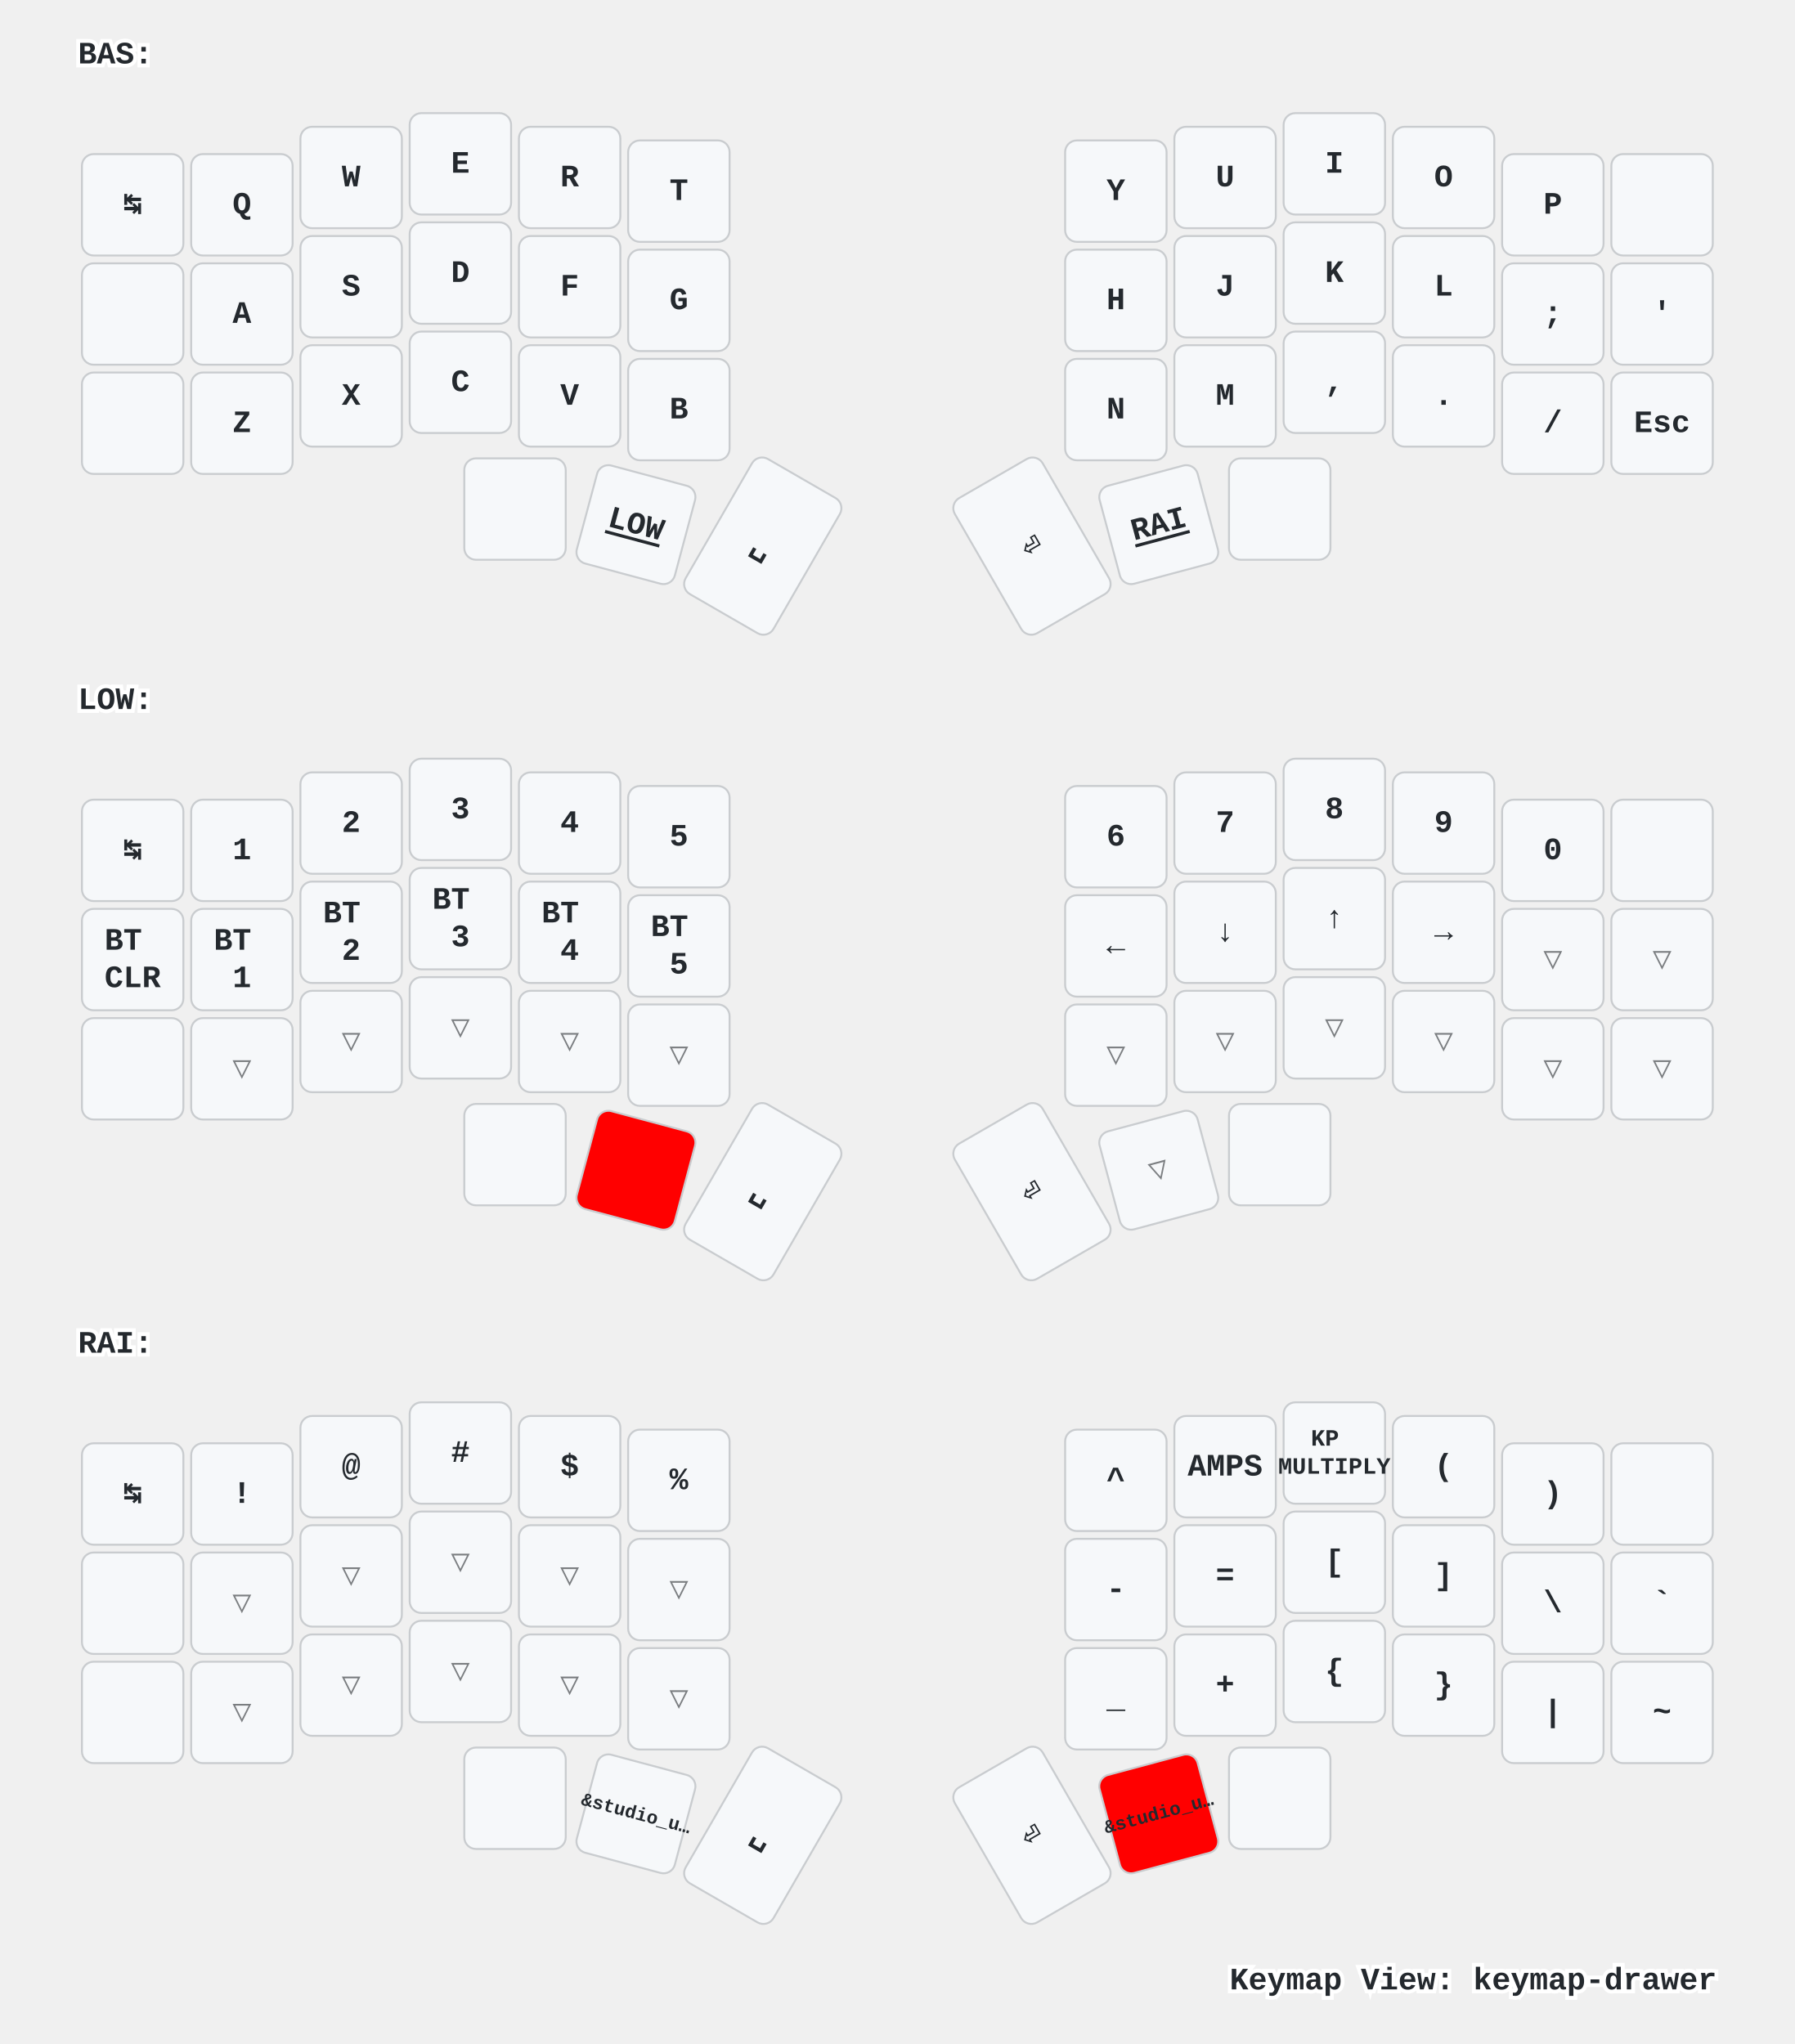
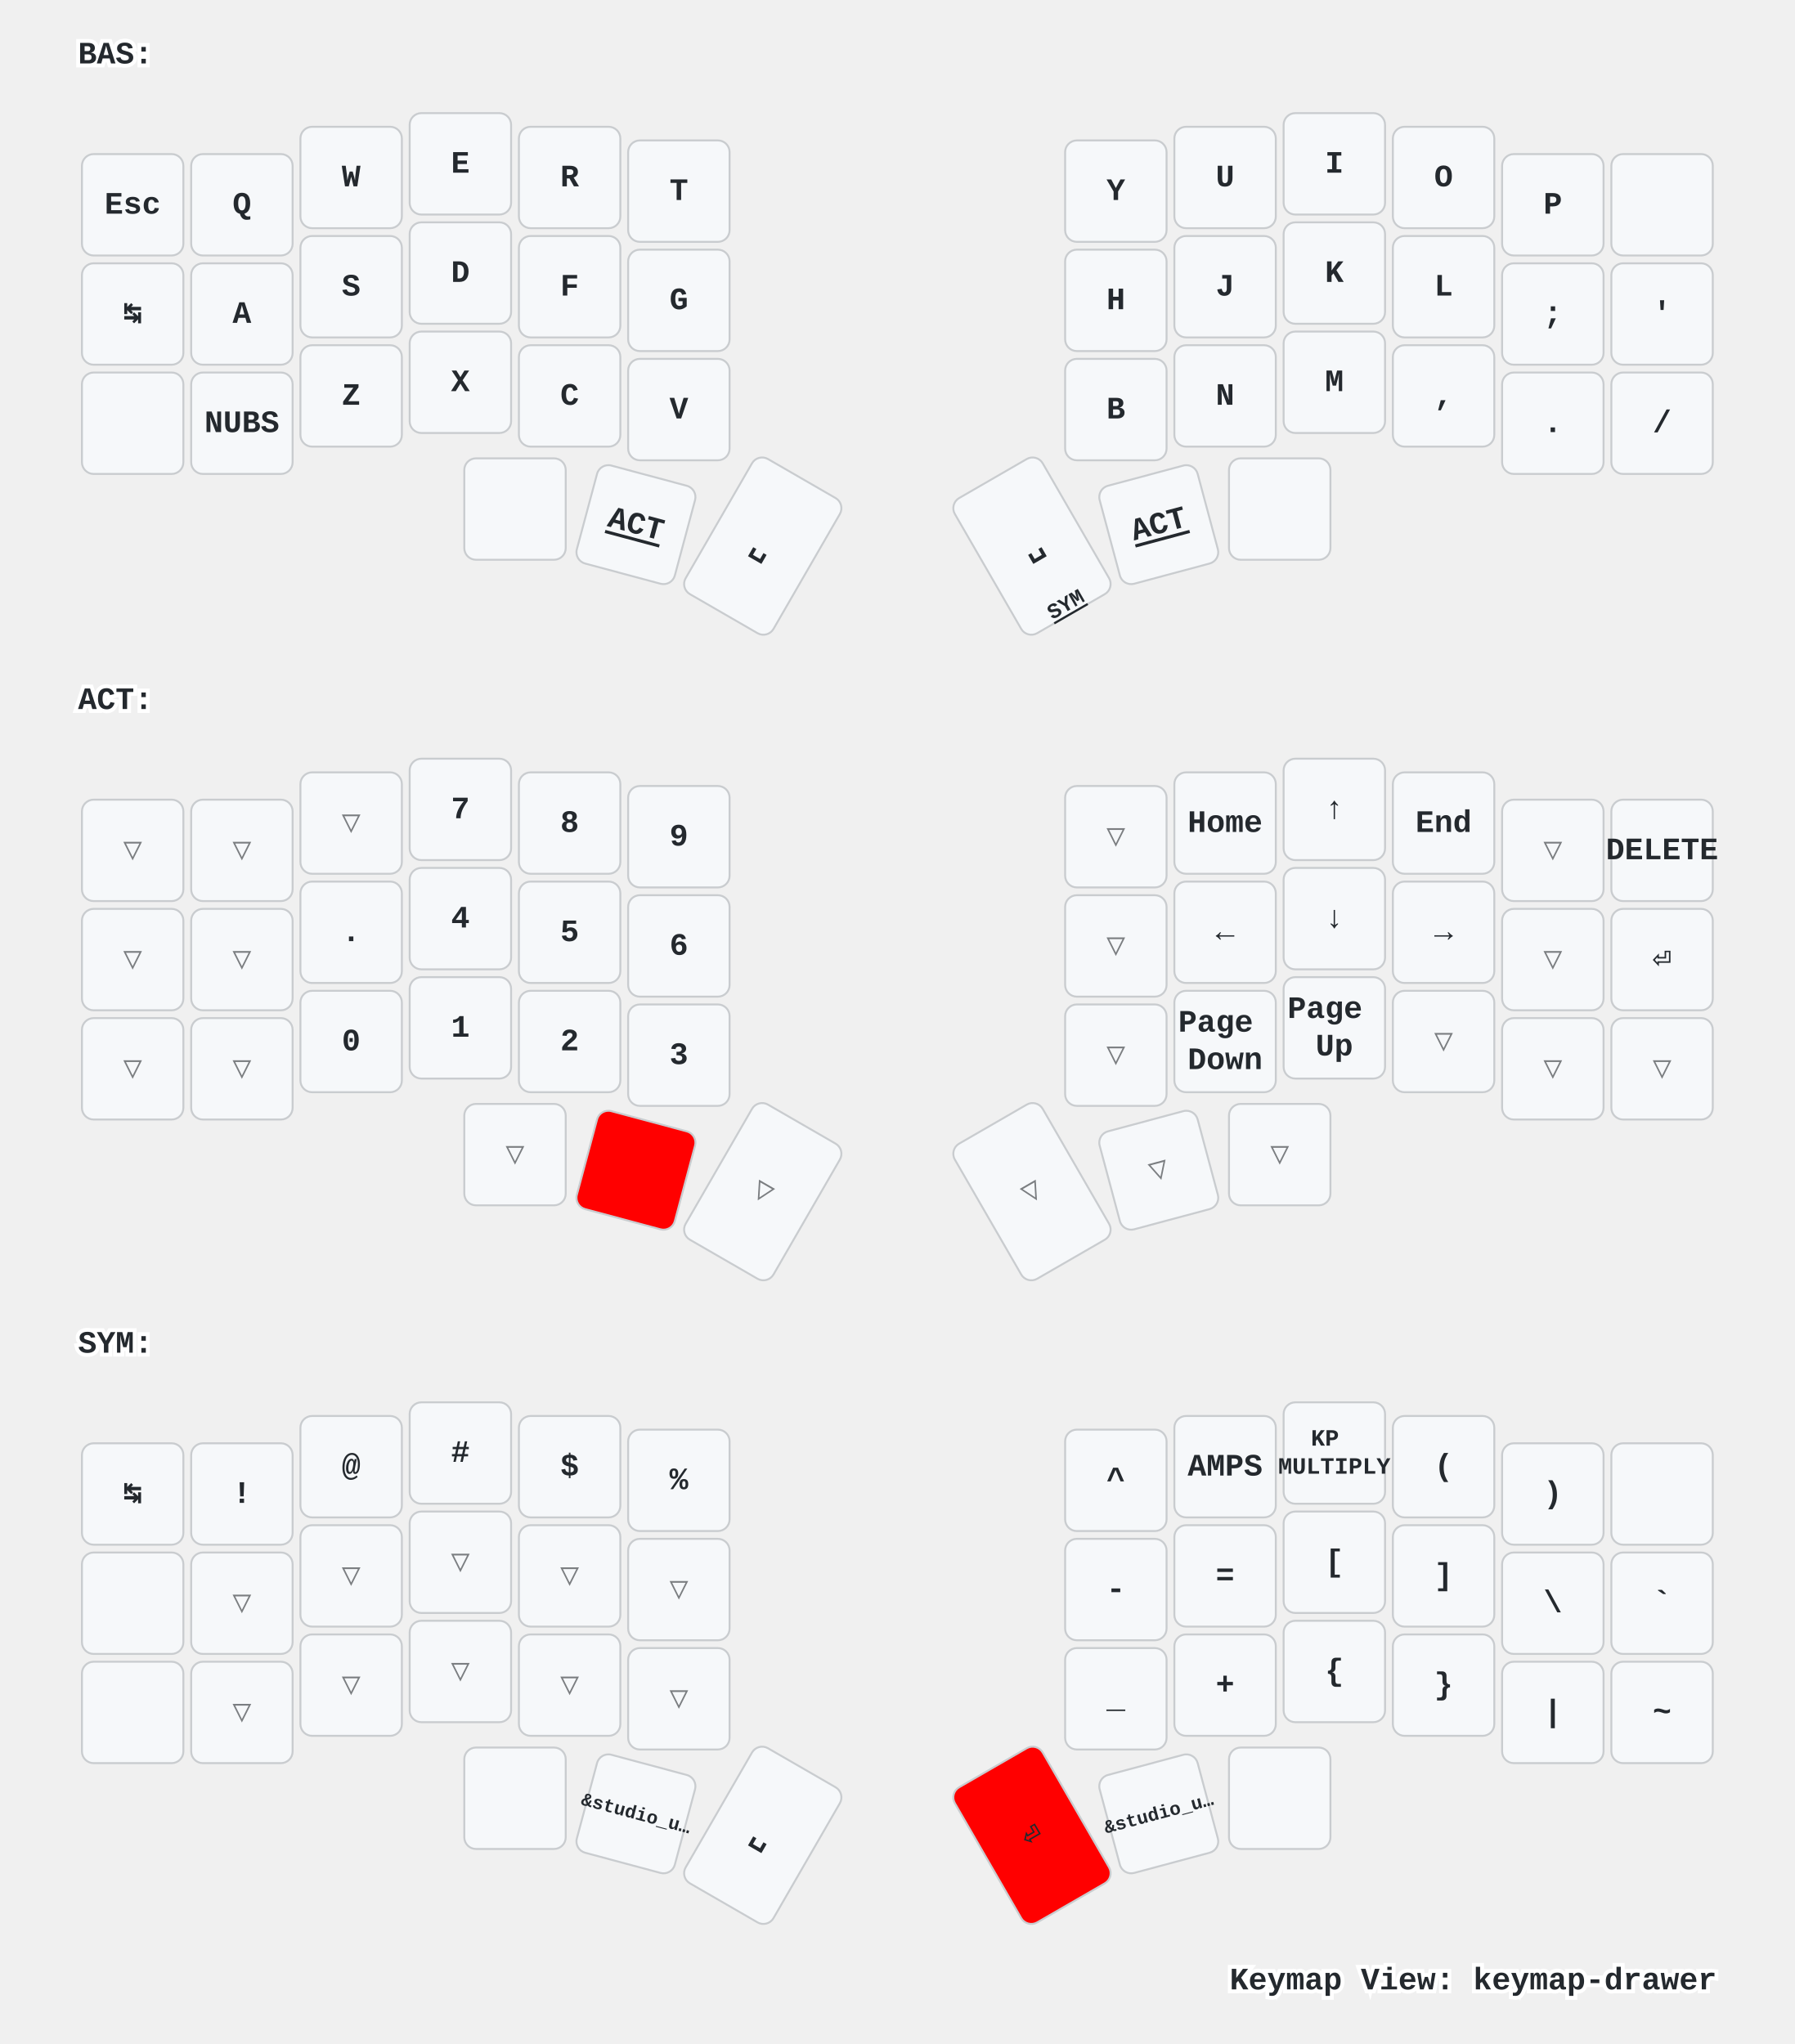
<svg xmlns="http://www.w3.org/2000/svg" xmlns:xlink="http://www.w3.org/1999/xlink" width="920" height="1048" viewBox="0 0 920 1048" class="keymap">
  <defs>/* start glyphs */
<svg id="mdi:apple-keyboard-command">
      <svg id="mdi-apple-keyboard-command" viewBox="0 0 24 24">
        <path d="M6,2A4,4 0 0,1 10,6V8H14V6A4,4 0 0,1 18,2A4,4 0 0,1 22,6A4,4 0 0,1 18,10H16V14H18A4,4 0 0,1 22,18A4,4 0 0,1 18,22A4,4 0 0,1 14,18V16H10V18A4,4 0 0,1 6,22A4,4 0 0,1 2,18A4,4 0 0,1 6,14H8V10H6A4,4 0 0,1 2,6A4,4 0 0,1 6,2M16,18A2,2 0 0,0 18,20A2,2 0 0,0 20,18A2,2 0 0,0 18,16H16V18M14,10H10V14H14V10M6,16A2,2 0 0,0 4,18A2,2 0 0,0 6,20A2,2 0 0,0 8,18V16H6M8,6A2,2 0 0,0 6,4A2,2 0 0,0 4,6A2,2 0 0,0 6,8H8V6M18,8A2,2 0 0,0 20,6A2,2 0 0,0 18,4A2,2 0 0,0 16,6V8H18Z" />
      </svg>
    </svg>
    <svg id="mdi:apple-keyboard-control">
      <svg id="mdi-apple-keyboard-control" viewBox="0 0 24 24">
        <path d="M19.78,11.78L18.36,13.19L12,6.83L5.64,13.19L4.22,11.78L12,4L19.78,11.78Z" />
      </svg>
    </svg>
    <svg id="mdi:apple-keyboard-option">
      <svg id="mdi-apple-keyboard-option" viewBox="0 0 24 24">
        <path d="M3,4H9.11L16.15,18H21V20H14.88L7.84,6H3V4M14,4H21V6H14V4Z" />
      </svg>
    </svg>
    <svg id="mdi:apple-keyboard-shift">
      <svg id="mdi-apple-keyboard-shift" viewBox="0 0 24 24">
        <path d="M15,18V12H17.17L12,6.83L6.83,12H9V18H15M12,4L22,14H17V20H7V14H2L12,4Z" />
      </svg>
    </svg>
    <svg id="mdi:backspace-outline">
      <svg id="mdi-backspace-outline" viewBox="0 0 24 24">
        <path d="M19,15.59L17.59,17L14,13.41L10.41,17L9,15.59L12.59,12L9,8.41L10.41,7L14,10.59L17.59,7L19,8.41L15.41,12L19,15.59M22,3A2,2 0 0,1 24,5V19A2,2 0 0,1 22,21H7C6.31,21 5.77,20.64 5.41,20.11L0,12L5.41,3.88C5.77,3.35 6.31,3 7,3H22M22,5H7L2.28,12L7,19H22V5Z" />
      </svg>
    </svg>
  </defs>/* end glyphs */
<style>/* inherit to force styles through use tags */
svg path {
    fill: inherit;
}

/* font and background color specifications */
svg.keymap {
    font-family: SFMono-Regular,Consolas,Liberation Mono,Menlo,monospace;
    font-size: 14px;
    font-kerning: normal;
    text-rendering: optimizeLegibility;
    fill: #24292e;
}

/* default key styling */
rect.key {
    fill: #f6f8fa;
}

rect.key, rect.combo {
    stroke: #c9cccf;
    stroke-width: 1;
}

/* default key side styling, only used is draw_key_sides is set */
rect.side {
    filter: brightness(90%);
}

/* color accent for combo boxes */
rect.combo, rect.combo-separate {
    fill: #cdf;
}

/* color accent for held keys */
rect.held, rect.combo.held {
    fill: #fdd;
}

/* color accent for ghost (optional) keys */
rect.ghost, rect.combo.ghost {
    stroke-dasharray: 4, 4;
    stroke-width: 2;
}

text {
    text-anchor: middle;
    dominant-baseline: middle;
}

/* styling for layer labels */
text.label {
    font-weight: bold;
    text-anchor: start;
    stroke: white;
    stroke-width: 4;
    paint-order: stroke;
}

/* styling for optional footer */
text.footer {
    text-anchor: end;
    dominant-baseline: auto;
    stroke: white;
    stroke-width: 4;
    paint-order: stroke;
}

/* styling for combo tap, and key non-tap label text */
text.combo, text.hold, text.shifted, text.left, text.right {
    font-size: 11px;
}

text.hold {
    text-anchor: middle;
    dominant-baseline: auto;
}

text.shifted {
    text-anchor: middle;
    dominant-baseline: hanging;
}

text.left {
    text-anchor: start;
}

text.right {
    text-anchor: end;
}

text.layer-activator {
    text-decoration: underline;
}

/* styling for hold/shifted label text in combo box */
text.combo.hold, text.combo.shifted, text.combo.left, text.combo.right {
    font-size: 8px;
}

/* lighter symbol for transparent keys */
text.trans {
    fill: #7b7e81;
}

/* styling for combo dendrons */
path.combo {
    stroke-width: 1;
    stroke: gray;
    fill: none;
}

/* Start Tabler Icons Cleanup */
/* cannot use height/width with glyphs */
.icon-tabler &gt; path {
    fill: inherit;
    stroke: inherit;
    stroke-width: 2;
}
/* hide tabler's default box */
.icon-tabler &gt; path[stroke="none"][fill="none"] {
    visibility: hidden;
}
/* End Tabler Icons Cleanup */

/* For default sytles, see https://github.com/caksoylar/keymap-drawer/blob/main/keymap_drawer/config.py#L85 */

svg.keymap {
  font-family: Ubuntu Mono, Inconsolata, Consolas, Liberation Mono, Menlo, monospace;
  font-size: 16px;
  font-weight: bold;
  text-rendering: optimizeLegibility;
}

/* Color accent for held keys
red = #f00
green = #0f0
blue = #00f
yellow = #ff0
cyan = #0ff
magenta = #f0f
white = #fff
black = #000
grey = #888
light grey = #ccc
#ffc
*/
rect.held, rect.combo.held {
    fill: #f00;
}

/* Technique borrowed and extended from https://github.com/englmaxi/zmk-config/blob/master/keymap-drawer/config.yaml */
.sym_sub_text.tap {
  translate: -5px 2px;
  font-size: 20px;
}
.sym_sub_text.shifted {
  translate: 10px 13px;
  font-size: 10px;
  opacity: 1.0;
}
.combo.sym_sub_text.tap {
  translate: -1px 1px;
}
.combo.sym_sub_text.shifted {
  translate: 7px 5px;
  font-size: 10px;
  opacity: 1.0;
}

/* Toggle */
.toggle.shifted {
  translate: -10px 12px;
}

.toggle.hold {
  translate: 13px -23px;
}

/* Variant for tap-dances */
.tap_dance.tap {
  translate: -7px 0px;
  font-size: 12px;
}
.tap_dance.shifted {
  translate: 7px 17px;
  font-size: 12px;
  opacity: 1.0;
}

/* Variant for symbol next to symbol */
.sym_by_sym.tap {
  translate: -6px 0px;
}
.sym_by_sym.shifted {
  translate: 10px 12px;
  opacity: 1.0;
}

.combo.sym_by_sym.tap {
  translate: -35px 0px;
}
.combo.sym_by_sym.shifted {
  translate: 35px 20px;
  opacity: 1.0;
}

.combo.sym_by_sym.hold {
  visibility: hidden;
}

/* hide hold box for combo sym_by_sym */
.combo.sym_by_sym.hold &gt; path[stroke="none"][fill="none"] {
  visibility: hidden;
}
</style>
  <g transform="translate(40, 0)" class="layer-BAS">
    <text x="0" y="28" class="label" id="BAS">BAS:</text>
    <g transform="translate(0, 56)">
      <g transform="translate(28, 49)" class="key keypos-0">
        <rect rx="6" ry="6" x="-26" y="-26" width="52" height="52" class="key" />
+         <text x="0" y="0" class="key tap">Esc</text>
+       </g>
+       <g transform="translate(84, 49)" class="key keypos-1">
+         <rect rx="6" ry="6" x="-26" y="-26" width="52" height="52" class="key" />
+         <text x="0" y="0" class="key tap">Q</text>
+       </g>
+       <g transform="translate(140, 35)" class="key keypos-2">
+         <rect rx="6" ry="6" x="-26" y="-26" width="52" height="52" class="key" />
+         <text x="0" y="0" class="key tap">W</text>
+       </g>
+       <g transform="translate(196, 28)" class="key keypos-3">
+         <rect rx="6" ry="6" x="-26" y="-26" width="52" height="52" class="key" />
+         <text x="0" y="0" class="key tap">E</text>
+       </g>
+       <g transform="translate(252, 35)" class="key keypos-4">
+         <rect rx="6" ry="6" x="-26" y="-26" width="52" height="52" class="key" />
+         <text x="0" y="0" class="key tap">R</text>
+       </g>
+       <g transform="translate(308, 42)" class="key keypos-5">
+         <rect rx="6" ry="6" x="-26" y="-26" width="52" height="52" class="key" />
+         <text x="0" y="0" class="key tap">T</text>
+       </g>
+       <g transform="translate(532, 42)" class="key keypos-6">
+         <rect rx="6" ry="6" x="-26" y="-26" width="52" height="52" class="key" />
+         <text x="0" y="0" class="key tap">Y</text>
+       </g>
+       <g transform="translate(588, 35)" class="key keypos-7">
+         <rect rx="6" ry="6" x="-26" y="-26" width="52" height="52" class="key" />
+         <text x="0" y="0" class="key tap">U</text>
+       </g>
+       <g transform="translate(644, 28)" class="key keypos-8">
+         <rect rx="6" ry="6" x="-26" y="-26" width="52" height="52" class="key" />
+         <text x="0" y="0" class="key tap">I</text>
+       </g>
+       <g transform="translate(700, 35)" class="key keypos-9">
+         <rect rx="6" ry="6" x="-26" y="-26" width="52" height="52" class="key" />
+         <text x="0" y="0" class="key tap">O</text>
+       </g>
+       <g transform="translate(756, 49)" class="key keypos-10">
+         <rect rx="6" ry="6" x="-26" y="-26" width="52" height="52" class="key" />
+         <text x="0" y="0" class="key tap">P</text>
+       </g>
+       <g transform="translate(812, 49)" class="key keypos-11">
+         <rect rx="6" ry="6" x="-26" y="-26" width="52" height="52" class="key" />
+         <use href="#mdi:backspace-outline" xlink:href="#mdi:backspace-outline" x="-9" y="-9" height="18" width="18.0" class="key tap glyph mdi:backspace-outline" />
+       </g>
+       <g transform="translate(28, 105)" class="key keypos-12">
+         <rect rx="6" ry="6" x="-26" y="-26" width="52" height="52" class="key" />
        <text x="0" y="0" class="key tap">↹</text>
      </g>
-       <g transform="translate(84, 49)" class="key keypos-1">
-         <rect rx="6" ry="6" x="-26" y="-26" width="52" height="52" class="key" />
-         <text x="0" y="0" class="key tap">Q</text>
-       </g>
-       <g transform="translate(140, 35)" class="key keypos-2">
-         <rect rx="6" ry="6" x="-26" y="-26" width="52" height="52" class="key" />
-         <text x="0" y="0" class="key tap">W</text>
-       </g>
-       <g transform="translate(196, 28)" class="key keypos-3">
-         <rect rx="6" ry="6" x="-26" y="-26" width="52" height="52" class="key" />
-         <text x="0" y="0" class="key tap">E</text>
-       </g>
-       <g transform="translate(252, 35)" class="key keypos-4">
-         <rect rx="6" ry="6" x="-26" y="-26" width="52" height="52" class="key" />
-         <text x="0" y="0" class="key tap">R</text>
-       </g>
-       <g transform="translate(308, 42)" class="key keypos-5">
-         <rect rx="6" ry="6" x="-26" y="-26" width="52" height="52" class="key" />
-         <text x="0" y="0" class="key tap">T</text>
-       </g>
-       <g transform="translate(532, 42)" class="key keypos-6">
-         <rect rx="6" ry="6" x="-26" y="-26" width="52" height="52" class="key" />
-         <text x="0" y="0" class="key tap">Y</text>
-       </g>
-       <g transform="translate(588, 35)" class="key keypos-7">
-         <rect rx="6" ry="6" x="-26" y="-26" width="52" height="52" class="key" />
-         <text x="0" y="0" class="key tap">U</text>
-       </g>
-       <g transform="translate(644, 28)" class="key keypos-8">
-         <rect rx="6" ry="6" x="-26" y="-26" width="52" height="52" class="key" />
-         <text x="0" y="0" class="key tap">I</text>
-       </g>
-       <g transform="translate(700, 35)" class="key keypos-9">
-         <rect rx="6" ry="6" x="-26" y="-26" width="52" height="52" class="key" />
-         <text x="0" y="0" class="key tap">O</text>
-       </g>
-       <g transform="translate(756, 49)" class="key keypos-10">
-         <rect rx="6" ry="6" x="-26" y="-26" width="52" height="52" class="key" />
-         <text x="0" y="0" class="key tap">P</text>
-       </g>
-       <g transform="translate(812, 49)" class="key keypos-11">
-         <rect rx="6" ry="6" x="-26" y="-26" width="52" height="52" class="key" />
-         <use href="#mdi:backspace-outline" xlink:href="#mdi:backspace-outline" x="-9" y="-9" height="18" width="18.0" class="key tap glyph mdi:backspace-outline" />
-       </g>
-       <g transform="translate(28, 105)" class="key keypos-12">
-         <rect rx="6" ry="6" x="-26" y="-26" width="52" height="52" class="key" />
-         <use href="#mdi:apple-keyboard-control" xlink:href="#mdi:apple-keyboard-control" x="-9" y="-9" height="18" width="18.0" class="key tap glyph mdi:apple-keyboard-control" />
-       </g>
      <g transform="translate(84, 105)" class="key keypos-13">
        <rect rx="6" ry="6" x="-26" y="-26" width="52" height="52" class="key" />
        <text x="0" y="0" class="key tap">A</text>
      </g>
      <g transform="translate(140, 91)" class="key keypos-14">
        <rect rx="6" ry="6" x="-26" y="-26" width="52" height="52" class="key" />
        <text x="0" y="0" class="key tap">S</text>
      </g>
      <g transform="translate(196, 84)" class="key keypos-15">
        <rect rx="6" ry="6" x="-26" y="-26" width="52" height="52" class="key" />
        <text x="0" y="0" class="key tap">D</text>
      </g>
      <g transform="translate(252, 91)" class="key keypos-16">
        <rect rx="6" ry="6" x="-26" y="-26" width="52" height="52" class="key" />
        <text x="0" y="0" class="key tap">F</text>
      </g>
      <g transform="translate(308, 98)" class="key keypos-17">
        <rect rx="6" ry="6" x="-26" y="-26" width="52" height="52" class="key" />
        <text x="0" y="0" class="key tap">G</text>
      </g>
      <g transform="translate(532, 98)" class="key keypos-18">
        <rect rx="6" ry="6" x="-26" y="-26" width="52" height="52" class="key" />
        <text x="0" y="0" class="key tap">H</text>
      </g>
      <g transform="translate(588, 91)" class="key keypos-19">
        <rect rx="6" ry="6" x="-26" y="-26" width="52" height="52" class="key" />
        <text x="0" y="0" class="key tap">J</text>
      </g>
      <g transform="translate(644, 84)" class="key keypos-20">
        <rect rx="6" ry="6" x="-26" y="-26" width="52" height="52" class="key" />
        <text x="0" y="0" class="key tap">K</text>
      </g>
      <g transform="translate(700, 91)" class="key keypos-21">
        <rect rx="6" ry="6" x="-26" y="-26" width="52" height="52" class="key" />
        <text x="0" y="0" class="key tap">L</text>
      </g>
      <g transform="translate(756, 105)" class="key keypos-22">
        <rect rx="6" ry="6" x="-26" y="-26" width="52" height="52" class="key" />
        <text x="0" y="0" class="key tap">;</text>
      </g>
      <g transform="translate(812, 105)" class="key keypos-23">
        <rect rx="6" ry="6" x="-26" y="-26" width="52" height="52" class="key" />
        <text x="0" y="0" class="key tap">'</text>
      </g>
      <g transform="translate(28, 161)" class="key keypos-24">
        <rect rx="6" ry="6" x="-26" y="-26" width="52" height="52" class="key" />
        <use href="#mdi:apple-keyboard-shift" xlink:href="#mdi:apple-keyboard-shift" x="-9" y="-9" height="18" width="18.0" class="key tap glyph mdi:apple-keyboard-shift" />
      </g>
      <g transform="translate(84, 161)" class="key keypos-25">
        <rect rx="6" ry="6" x="-26" y="-26" width="52" height="52" class="key" />
+         <text x="0" y="0" class="key tap">NUBS</text>
+       </g>
+       <g transform="translate(140, 147)" class="key keypos-26">
+         <rect rx="6" ry="6" x="-26" y="-26" width="52" height="52" class="key" />
        <text x="0" y="0" class="key tap">Z</text>
      </g>
-       <g transform="translate(140, 147)" class="key keypos-26">
+       <g transform="translate(196, 140)" class="key keypos-27">
        <rect rx="6" ry="6" x="-26" y="-26" width="52" height="52" class="key" />
        <text x="0" y="0" class="key tap">X</text>
      </g>
-       <g transform="translate(196, 140)" class="key keypos-27">
+       <g transform="translate(252, 147)" class="key keypos-28">
        <rect rx="6" ry="6" x="-26" y="-26" width="52" height="52" class="key" />
        <text x="0" y="0" class="key tap">C</text>
      </g>
-       <g transform="translate(252, 147)" class="key keypos-28">
+       <g transform="translate(308, 154)" class="key keypos-29">
        <rect rx="6" ry="6" x="-26" y="-26" width="52" height="52" class="key" />
        <text x="0" y="0" class="key tap">V</text>
      </g>
-       <g transform="translate(308, 154)" class="key keypos-29">
+       <g transform="translate(532, 154)" class="key keypos-30">
        <rect rx="6" ry="6" x="-26" y="-26" width="52" height="52" class="key" />
        <text x="0" y="0" class="key tap">B</text>
      </g>
-       <g transform="translate(532, 154)" class="key keypos-30">
+       <g transform="translate(588, 147)" class="key keypos-31">
        <rect rx="6" ry="6" x="-26" y="-26" width="52" height="52" class="key" />
        <text x="0" y="0" class="key tap">N</text>
      </g>
-       <g transform="translate(588, 147)" class="key keypos-31">
+       <g transform="translate(644, 140)" class="key keypos-32">
        <rect rx="6" ry="6" x="-26" y="-26" width="52" height="52" class="key" />
        <text x="0" y="0" class="key tap">M</text>
      </g>
-       <g transform="translate(644, 140)" class="key keypos-32">
+       <g transform="translate(700, 147)" class="key keypos-33">
        <rect rx="6" ry="6" x="-26" y="-26" width="52" height="52" class="key" />
        <text x="0" y="0" class="key tap">,</text>
      </g>
-       <g transform="translate(700, 147)" class="key keypos-33">
+       <g transform="translate(756, 161)" class="key keypos-34">
        <rect rx="6" ry="6" x="-26" y="-26" width="52" height="52" class="key" />
        <text x="0" y="0" class="key tap">.</text>
      </g>
-       <g transform="translate(756, 161)" class="key keypos-34">
+       <g transform="translate(812, 161)" class="key keypos-35">
        <rect rx="6" ry="6" x="-26" y="-26" width="52" height="52" class="key" />
        <text x="0" y="0" class="key tap">/</text>
      </g>
-       <g transform="translate(812, 161)" class="key keypos-35">
-         <rect rx="6" ry="6" x="-26" y="-26" width="52" height="52" class="key" />
-         <text x="0" y="0" class="key tap">Esc</text>
-       </g>
      <g transform="translate(224, 205)" class="key keypos-36">
        <rect rx="6" ry="6" x="-26" y="-26" width="52" height="52" class="key" />
        <use href="#mdi:apple-keyboard-command" xlink:href="#mdi:apple-keyboard-command" x="-9" y="-9" height="18" width="18.0" class="key tap glyph mdi:apple-keyboard-command" />
      </g>
      <g transform="translate(286, 213) rotate(15.0)" class="key keypos-37">
        <rect rx="6" ry="6" x="-26" y="-26" width="52" height="52" class="key" />
-         <a href="#LOW">
-           <text x="0" y="0" class="key tap layer-activator">LOW</text>
+         <a href="#ACT">
+           <text x="0" y="0" class="key tap layer-activator">ACT</text>
        </a>
      </g>
      <g transform="translate(351, 224) rotate(30.0)" class="key keypos-38">
        <rect rx="6" ry="6" x="-26" y="-40" width="52" height="80" class="key" />
        <text x="0" y="0" class="key tap">␣</text>
      </g>
      <g transform="translate(489, 224) rotate(-30.0)" class="key keypos-39">
        <rect rx="6" ry="6" x="-26" y="-40" width="52" height="80" class="key" />
-         <text x="0" y="0" class="key tap">⏎</text>
+         <text x="0" y="0" class="key tap">␣</text>
+         <a href="#SYM">
+           <text x="0" y="38" class="key hold layer-activator">SYM</text>
+         </a>
      </g>
      <g transform="translate(554, 213) rotate(-15.0)" class="key keypos-40">
        <rect rx="6" ry="6" x="-26" y="-26" width="52" height="52" class="key" />
-         <a href="#RAI">
-           <text x="0" y="0" class="key tap layer-activator">RAI</text>
+         <a href="#ACT">
+           <text x="0" y="0" class="key tap layer-activator">ACT</text>
        </a>
      </g>
      <g transform="translate(616, 205)" class="key keypos-41">
        <rect rx="6" ry="6" x="-26" y="-26" width="52" height="52" class="key" />
        <use href="#mdi:apple-keyboard-option" xlink:href="#mdi:apple-keyboard-option" x="-9" y="-9" height="18" width="18.0" class="key tap glyph mdi:apple-keyboard-option" />
      </g>
    </g>
  </g>
-   <g transform="translate(40, 331)" class="layer-LOW">
-     <text x="0" y="28" class="label" id="LOW">LOW:</text>
+   <g transform="translate(40, 331)" class="layer-ACT">
+     <text x="0" y="28" class="label" id="ACT">ACT:</text>
    <g transform="translate(0, 56)">
-       <g transform="translate(28, 49)" class="key keypos-0">
-         <rect rx="6" ry="6" x="-26" y="-26" width="52" height="52" class="key" />
-         <text x="0" y="0" class="key tap">↹</text>
-       </g>
-       <g transform="translate(84, 49)" class="key keypos-1">
+       <g transform="translate(28, 49)" class="key trans keypos-0">
+         <rect rx="6" ry="6" x="-26" y="-26" width="52" height="52" class="key trans" />
+         <text x="0" y="0" class="key trans tap">▽</text>
+       </g>
+       <g transform="translate(84, 49)" class="key trans keypos-1">
+         <rect rx="6" ry="6" x="-26" y="-26" width="52" height="52" class="key trans" />
+         <text x="0" y="0" class="key trans tap">▽</text>
+       </g>
+       <g transform="translate(140, 35)" class="key trans keypos-2">
+         <rect rx="6" ry="6" x="-26" y="-26" width="52" height="52" class="key trans" />
+         <text x="0" y="0" class="key trans tap">▽</text>
+       </g>
+       <g transform="translate(196, 28)" class="key keypos-3">
+         <rect rx="6" ry="6" x="-26" y="-26" width="52" height="52" class="key" />
+         <text x="0" y="0" class="key tap">7</text>
+       </g>
+       <g transform="translate(252, 35)" class="key keypos-4">
+         <rect rx="6" ry="6" x="-26" y="-26" width="52" height="52" class="key" />
+         <text x="0" y="0" class="key tap">8</text>
+       </g>
+       <g transform="translate(308, 42)" class="key keypos-5">
+         <rect rx="6" ry="6" x="-26" y="-26" width="52" height="52" class="key" />
+         <text x="0" y="0" class="key tap">9</text>
+       </g>
+       <g transform="translate(532, 42)" class="key trans keypos-6">
+         <rect rx="6" ry="6" x="-26" y="-26" width="52" height="52" class="key trans" />
+         <text x="0" y="0" class="key trans tap">▽</text>
+       </g>
+       <g transform="translate(588, 35)" class="key keypos-7">
+         <rect rx="6" ry="6" x="-26" y="-26" width="52" height="52" class="key" />
+         <text x="0" y="0" class="key tap">Home</text>
+       </g>
+       <g transform="translate(644, 28)" class="key keypos-8">
+         <rect rx="6" ry="6" x="-26" y="-26" width="52" height="52" class="key" />
+         <text x="0" y="0" class="key tap">↑</text>
+       </g>
+       <g transform="translate(700, 35)" class="key keypos-9">
+         <rect rx="6" ry="6" x="-26" y="-26" width="52" height="52" class="key" />
+         <text x="0" y="0" class="key tap">End</text>
+       </g>
+       <g transform="translate(756, 49)" class="key trans keypos-10">
+         <rect rx="6" ry="6" x="-26" y="-26" width="52" height="52" class="key trans" />
+         <text x="0" y="0" class="key trans tap">▽</text>
+       </g>
+       <g transform="translate(812, 49)" class="key keypos-11">
+         <rect rx="6" ry="6" x="-26" y="-26" width="52" height="52" class="key" />
+         <text x="0" y="0" class="key tap">DELETE</text>
+       </g>
+       <g transform="translate(28, 105)" class="key trans keypos-12">
+         <rect rx="6" ry="6" x="-26" y="-26" width="52" height="52" class="key trans" />
+         <text x="0" y="0" class="key trans tap">▽</text>
+       </g>
+       <g transform="translate(84, 105)" class="key trans keypos-13">
+         <rect rx="6" ry="6" x="-26" y="-26" width="52" height="52" class="key trans" />
+         <text x="0" y="0" class="key trans tap">▽</text>
+       </g>
+       <g transform="translate(140, 91)" class="key keypos-14">
+         <rect rx="6" ry="6" x="-26" y="-26" width="52" height="52" class="key" />
+         <text x="0" y="0" class="key tap">.</text>
+       </g>
+       <g transform="translate(196, 84)" class="key keypos-15">
+         <rect rx="6" ry="6" x="-26" y="-26" width="52" height="52" class="key" />
+         <text x="0" y="0" class="key tap">4</text>
+       </g>
+       <g transform="translate(252, 91)" class="key keypos-16">
+         <rect rx="6" ry="6" x="-26" y="-26" width="52" height="52" class="key" />
+         <text x="0" y="0" class="key tap">5</text>
+       </g>
+       <g transform="translate(308, 98)" class="key keypos-17">
+         <rect rx="6" ry="6" x="-26" y="-26" width="52" height="52" class="key" />
+         <text x="0" y="0" class="key tap">6</text>
+       </g>
+       <g transform="translate(532, 98)" class="key trans keypos-18">
+         <rect rx="6" ry="6" x="-26" y="-26" width="52" height="52" class="key trans" />
+         <text x="0" y="0" class="key trans tap">▽</text>
+       </g>
+       <g transform="translate(588, 91)" class="key keypos-19">
+         <rect rx="6" ry="6" x="-26" y="-26" width="52" height="52" class="key" />
+         <text x="0" y="0" class="key tap">←</text>
+       </g>
+       <g transform="translate(644, 84)" class="key keypos-20">
+         <rect rx="6" ry="6" x="-26" y="-26" width="52" height="52" class="key" />
+         <text x="0" y="0" class="key tap">↓</text>
+       </g>
+       <g transform="translate(700, 91)" class="key keypos-21">
+         <rect rx="6" ry="6" x="-26" y="-26" width="52" height="52" class="key" />
+         <text x="0" y="0" class="key tap">→</text>
+       </g>
+       <g transform="translate(756, 105)" class="key trans keypos-22">
+         <rect rx="6" ry="6" x="-26" y="-26" width="52" height="52" class="key trans" />
+         <text x="0" y="0" class="key trans tap">▽</text>
+       </g>
+       <g transform="translate(812, 105)" class="key keypos-23">
+         <rect rx="6" ry="6" x="-26" y="-26" width="52" height="52" class="key" />
+         <text x="0" y="0" class="key tap">⏎</text>
+       </g>
+       <g transform="translate(28, 161)" class="key trans keypos-24">
+         <rect rx="6" ry="6" x="-26" y="-26" width="52" height="52" class="key trans" />
+         <text x="0" y="0" class="key trans tap">▽</text>
+       </g>
+       <g transform="translate(84, 161)" class="key trans keypos-25">
+         <rect rx="6" ry="6" x="-26" y="-26" width="52" height="52" class="key trans" />
+         <text x="0" y="0" class="key trans tap">▽</text>
+       </g>
+       <g transform="translate(140, 147)" class="key keypos-26">
+         <rect rx="6" ry="6" x="-26" y="-26" width="52" height="52" class="key" />
+         <text x="0" y="0" class="key tap">0</text>
+       </g>
+       <g transform="translate(196, 140)" class="key keypos-27">
        <rect rx="6" ry="6" x="-26" y="-26" width="52" height="52" class="key" />
        <text x="0" y="0" class="key tap">1</text>
      </g>
-       <g transform="translate(140, 35)" class="key keypos-2">
+       <g transform="translate(252, 147)" class="key keypos-28">
        <rect rx="6" ry="6" x="-26" y="-26" width="52" height="52" class="key" />
        <text x="0" y="0" class="key tap">2</text>
      </g>
-       <g transform="translate(196, 28)" class="key keypos-3">
+       <g transform="translate(308, 154)" class="key keypos-29">
        <rect rx="6" ry="6" x="-26" y="-26" width="52" height="52" class="key" />
        <text x="0" y="0" class="key tap">3</text>
      </g>
-       <g transform="translate(252, 35)" class="key keypos-4">
-         <rect rx="6" ry="6" x="-26" y="-26" width="52" height="52" class="key" />
-         <text x="0" y="0" class="key tap">4</text>
-       </g>
-       <g transform="translate(308, 42)" class="key keypos-5">
-         <rect rx="6" ry="6" x="-26" y="-26" width="52" height="52" class="key" />
-         <text x="0" y="0" class="key tap">5</text>
-       </g>
-       <g transform="translate(532, 42)" class="key keypos-6">
-         <rect rx="6" ry="6" x="-26" y="-26" width="52" height="52" class="key" />
-         <text x="0" y="0" class="key tap">6</text>
-       </g>
-       <g transform="translate(588, 35)" class="key keypos-7">
-         <rect rx="6" ry="6" x="-26" y="-26" width="52" height="52" class="key" />
-         <text x="0" y="0" class="key tap">7</text>
-       </g>
-       <g transform="translate(644, 28)" class="key keypos-8">
-         <rect rx="6" ry="6" x="-26" y="-26" width="52" height="52" class="key" />
-         <text x="0" y="0" class="key tap">8</text>
-       </g>
-       <g transform="translate(700, 35)" class="key keypos-9">
-         <rect rx="6" ry="6" x="-26" y="-26" width="52" height="52" class="key" />
-         <text x="0" y="0" class="key tap">9</text>
-       </g>
-       <g transform="translate(756, 49)" class="key keypos-10">
-         <rect rx="6" ry="6" x="-26" y="-26" width="52" height="52" class="key" />
-         <text x="0" y="0" class="key tap">0</text>
-       </g>
-       <g transform="translate(812, 49)" class="key keypos-11">
-         <rect rx="6" ry="6" x="-26" y="-26" width="52" height="52" class="key" />
-         <use href="#mdi:backspace-outline" xlink:href="#mdi:backspace-outline" x="-9" y="-9" height="18" width="18.0" class="key tap glyph mdi:backspace-outline" />
-       </g>
-       <g transform="translate(28, 105)" class="key keypos-12">
+       <g transform="translate(532, 154)" class="key trans keypos-30">
+         <rect rx="6" ry="6" x="-26" y="-26" width="52" height="52" class="key trans" />
+         <text x="0" y="0" class="key trans tap">▽</text>
+       </g>
+       <g transform="translate(588, 147)" class="key keypos-31">
        <rect rx="6" ry="6" x="-26" y="-26" width="52" height="52" class="key" />
        <text x="0" y="0" class="key tap">
-           <tspan x="0" dy="-0.6em">BT</tspan>
-           <tspan x="0" dy="1.2em">CLR</tspan>
+           <tspan x="0" dy="-0.6em">Page</tspan>
+           <tspan x="0" dy="1.2em">Down</tspan>
        </text>
      </g>
-       <g transform="translate(84, 105)" class="key keypos-13">
+       <g transform="translate(644, 140)" class="key keypos-32">
        <rect rx="6" ry="6" x="-26" y="-26" width="52" height="52" class="key" />
        <text x="0" y="0" class="key tap">
-           <tspan x="0" dy="-0.6em">BT</tspan>
-           <tspan x="0" dy="1.2em">1</tspan>
+           <tspan x="0" dy="-0.6em">Page</tspan>
+           <tspan x="0" dy="1.2em">Up</tspan>
        </text>
      </g>
-       <g transform="translate(140, 91)" class="key keypos-14">
-         <rect rx="6" ry="6" x="-26" y="-26" width="52" height="52" class="key" />
-         <text x="0" y="0" class="key tap">
-           <tspan x="0" dy="-0.6em">BT</tspan>
-           <tspan x="0" dy="1.2em">2</tspan>
-         </text>
-       </g>
-       <g transform="translate(196, 84)" class="key keypos-15">
-         <rect rx="6" ry="6" x="-26" y="-26" width="52" height="52" class="key" />
-         <text x="0" y="0" class="key tap">
-           <tspan x="0" dy="-0.6em">BT</tspan>
-           <tspan x="0" dy="1.2em">3</tspan>
-         </text>
-       </g>
-       <g transform="translate(252, 91)" class="key keypos-16">
-         <rect rx="6" ry="6" x="-26" y="-26" width="52" height="52" class="key" />
-         <text x="0" y="0" class="key tap">
-           <tspan x="0" dy="-0.6em">BT</tspan>
-           <tspan x="0" dy="1.2em">4</tspan>
-         </text>
-       </g>
-       <g transform="translate(308, 98)" class="key keypos-17">
-         <rect rx="6" ry="6" x="-26" y="-26" width="52" height="52" class="key" />
-         <text x="0" y="0" class="key tap">
-           <tspan x="0" dy="-0.6em">BT</tspan>
-           <tspan x="0" dy="1.2em">5</tspan>
-         </text>
-       </g>
-       <g transform="translate(532, 98)" class="key keypos-18">
-         <rect rx="6" ry="6" x="-26" y="-26" width="52" height="52" class="key" />
-         <text x="0" y="0" class="key tap">←</text>
-       </g>
-       <g transform="translate(588, 91)" class="key keypos-19">
-         <rect rx="6" ry="6" x="-26" y="-26" width="52" height="52" class="key" />
-         <text x="0" y="0" class="key tap">↓</text>
-       </g>
-       <g transform="translate(644, 84)" class="key keypos-20">
-         <rect rx="6" ry="6" x="-26" y="-26" width="52" height="52" class="key" />
-         <text x="0" y="0" class="key tap">↑</text>
-       </g>
-       <g transform="translate(700, 91)" class="key keypos-21">
-         <rect rx="6" ry="6" x="-26" y="-26" width="52" height="52" class="key" />
-         <text x="0" y="0" class="key tap">→</text>
-       </g>
-       <g transform="translate(756, 105)" class="key trans keypos-22">
-         <rect rx="6" ry="6" x="-26" y="-26" width="52" height="52" class="key trans" />
-         <text x="0" y="0" class="key trans tap">▽</text>
-       </g>
-       <g transform="translate(812, 105)" class="key trans keypos-23">
-         <rect rx="6" ry="6" x="-26" y="-26" width="52" height="52" class="key trans" />
-         <text x="0" y="0" class="key trans tap">▽</text>
-       </g>
-       <g transform="translate(28, 161)" class="key keypos-24">
-         <rect rx="6" ry="6" x="-26" y="-26" width="52" height="52" class="key" />
-         <use href="#mdi:apple-keyboard-shift" xlink:href="#mdi:apple-keyboard-shift" x="-9" y="-9" height="18" width="18.0" class="key tap glyph mdi:apple-keyboard-shift" />
-       </g>
-       <g transform="translate(84, 161)" class="key trans keypos-25">
-         <rect rx="6" ry="6" x="-26" y="-26" width="52" height="52" class="key trans" />
-         <text x="0" y="0" class="key trans tap">▽</text>
-       </g>
-       <g transform="translate(140, 147)" class="key trans keypos-26">
-         <rect rx="6" ry="6" x="-26" y="-26" width="52" height="52" class="key trans" />
-         <text x="0" y="0" class="key trans tap">▽</text>
-       </g>
-       <g transform="translate(196, 140)" class="key trans keypos-27">
-         <rect rx="6" ry="6" x="-26" y="-26" width="52" height="52" class="key trans" />
-         <text x="0" y="0" class="key trans tap">▽</text>
-       </g>
-       <g transform="translate(252, 147)" class="key trans keypos-28">
-         <rect rx="6" ry="6" x="-26" y="-26" width="52" height="52" class="key trans" />
-         <text x="0" y="0" class="key trans tap">▽</text>
-       </g>
-       <g transform="translate(308, 154)" class="key trans keypos-29">
-         <rect rx="6" ry="6" x="-26" y="-26" width="52" height="52" class="key trans" />
-         <text x="0" y="0" class="key trans tap">▽</text>
-       </g>
-       <g transform="translate(532, 154)" class="key trans keypos-30">
-         <rect rx="6" ry="6" x="-26" y="-26" width="52" height="52" class="key trans" />
-         <text x="0" y="0" class="key trans tap">▽</text>
-       </g>
-       <g transform="translate(588, 147)" class="key trans keypos-31">
-         <rect rx="6" ry="6" x="-26" y="-26" width="52" height="52" class="key trans" />
-         <text x="0" y="0" class="key trans tap">▽</text>
-       </g>
-       <g transform="translate(644, 140)" class="key trans keypos-32">
-         <rect rx="6" ry="6" x="-26" y="-26" width="52" height="52" class="key trans" />
-         <text x="0" y="0" class="key trans tap">▽</text>
-       </g>
      <g transform="translate(700, 147)" class="key trans keypos-33">
        <rect rx="6" ry="6" x="-26" y="-26" width="52" height="52" class="key trans" />
        <text x="0" y="0" class="key trans tap">▽</text>
      </g>
      <g transform="translate(756, 161)" class="key trans keypos-34">
        <rect rx="6" ry="6" x="-26" y="-26" width="52" height="52" class="key trans" />
        <text x="0" y="0" class="key trans tap">▽</text>
      </g>
      <g transform="translate(812, 161)" class="key trans keypos-35">
        <rect rx="6" ry="6" x="-26" y="-26" width="52" height="52" class="key trans" />
        <text x="0" y="0" class="key trans tap">▽</text>
      </g>
-       <g transform="translate(224, 205)" class="key keypos-36">
-         <rect rx="6" ry="6" x="-26" y="-26" width="52" height="52" class="key" />
-         <use href="#mdi:apple-keyboard-command" xlink:href="#mdi:apple-keyboard-command" x="-9" y="-9" height="18" width="18.0" class="key tap glyph mdi:apple-keyboard-command" />
+       <g transform="translate(224, 205)" class="key trans keypos-36">
+         <rect rx="6" ry="6" x="-26" y="-26" width="52" height="52" class="key trans" />
+         <text x="0" y="0" class="key trans tap">▽</text>
      </g>
      <g transform="translate(286, 213) rotate(15.0)" class="key held keypos-37">
        <rect rx="6" ry="6" x="-26" y="-26" width="52" height="52" class="key held" />
      </g>
-       <g transform="translate(351, 224) rotate(30.0)" class="key keypos-38">
-         <rect rx="6" ry="6" x="-26" y="-40" width="52" height="80" class="key" />
-         <text x="0" y="0" class="key tap">␣</text>
-       </g>
-       <g transform="translate(489, 224) rotate(-30.0)" class="key keypos-39">
-         <rect rx="6" ry="6" x="-26" y="-40" width="52" height="80" class="key" />
-         <text x="0" y="0" class="key tap">⏎</text>
+       <g transform="translate(351, 224) rotate(30.0)" class="key trans keypos-38">
+         <rect rx="6" ry="6" x="-26" y="-40" width="52" height="80" class="key trans" />
+         <text x="0" y="0" class="key trans tap">▽</text>
+       </g>
+       <g transform="translate(489, 224) rotate(-30.0)" class="key trans keypos-39">
+         <rect rx="6" ry="6" x="-26" y="-40" width="52" height="80" class="key trans" />
+         <text x="0" y="0" class="key trans tap">▽</text>
      </g>
      <g transform="translate(554, 213) rotate(-15.0)" class="key trans keypos-40">
        <rect rx="6" ry="6" x="-26" y="-26" width="52" height="52" class="key trans" />
        <text x="0" y="0" class="key trans tap">▽</text>
      </g>
-       <g transform="translate(616, 205)" class="key keypos-41">
-         <rect rx="6" ry="6" x="-26" y="-26" width="52" height="52" class="key" />
-         <use href="#mdi:apple-keyboard-option" xlink:href="#mdi:apple-keyboard-option" x="-9" y="-9" height="18" width="18.0" class="key tap glyph mdi:apple-keyboard-option" />
+       <g transform="translate(616, 205)" class="key trans keypos-41">
+         <rect rx="6" ry="6" x="-26" y="-26" width="52" height="52" class="key trans" />
+         <text x="0" y="0" class="key trans tap">▽</text>
      </g>
    </g>
  </g>
-   <g transform="translate(40, 661)" class="layer-RAI">
-     <text x="0" y="28" class="label" id="RAI">RAI:</text>
+   <g transform="translate(40, 661)" class="layer-SYM">
+     <text x="0" y="28" class="label" id="SYM">SYM:</text>
    <g transform="translate(0, 56)">
      <g transform="translate(28, 49)" class="key keypos-0">
        <rect rx="6" ry="6" x="-26" y="-26" width="52" height="52" class="key" />
        <text x="0" y="0" class="key tap">↹</text>
      </g>
      <g transform="translate(84, 49)" class="key keypos-1">
        <rect rx="6" ry="6" x="-26" y="-26" width="52" height="52" class="key" />
        <text x="0" y="0" class="key tap">!</text>
      </g>
      <g transform="translate(140, 35)" class="key keypos-2">
        <rect rx="6" ry="6" x="-26" y="-26" width="52" height="52" class="key" />
        <text x="0" y="0" class="key tap">@</text>
      </g>
      <g transform="translate(196, 28)" class="key keypos-3">
        <rect rx="6" ry="6" x="-26" y="-26" width="52" height="52" class="key" />
        <text x="0" y="0" class="key tap">#</text>
      </g>
      <g transform="translate(252, 35)" class="key keypos-4">
        <rect rx="6" ry="6" x="-26" y="-26" width="52" height="52" class="key" />
        <text x="0" y="0" class="key tap">$</text>
      </g>
      <g transform="translate(308, 42)" class="key keypos-5">
        <rect rx="6" ry="6" x="-26" y="-26" width="52" height="52" class="key" />
        <text x="0" y="0" class="key tap">%</text>
      </g>
      <g transform="translate(532, 42)" class="key keypos-6">
        <rect rx="6" ry="6" x="-26" y="-26" width="52" height="52" class="key" />
        <text x="0" y="0" class="key tap">^</text>
      </g>
      <g transform="translate(588, 35)" class="key keypos-7">
        <rect rx="6" ry="6" x="-26" y="-26" width="52" height="52" class="key" />
        <text x="0" y="0" class="key tap">AMPS</text>
      </g>
      <g transform="translate(644, 28)" class="key keypos-8">
        <rect rx="6" ry="6" x="-26" y="-26" width="52" height="52" class="key" />
        <text x="0" y="0" class="key tap">
          <tspan x="0" dy="-0.6em" style="font-size: 75%">KP</tspan>
          <tspan x="0" dy="1.2em" style="font-size: 75%">MULTIPLY</tspan>
        </text>
      </g>
      <g transform="translate(700, 35)" class="key keypos-9">
        <rect rx="6" ry="6" x="-26" y="-26" width="52" height="52" class="key" />
        <text x="0" y="0" class="key tap">(</text>
      </g>
      <g transform="translate(756, 49)" class="key keypos-10">
        <rect rx="6" ry="6" x="-26" y="-26" width="52" height="52" class="key" />
        <text x="0" y="0" class="key tap">)</text>
      </g>
      <g transform="translate(812, 49)" class="key keypos-11">
        <rect rx="6" ry="6" x="-26" y="-26" width="52" height="52" class="key" />
        <use href="#mdi:backspace-outline" xlink:href="#mdi:backspace-outline" x="-9" y="-9" height="18" width="18.0" class="key tap glyph mdi:backspace-outline" />
      </g>
      <g transform="translate(28, 105)" class="key keypos-12">
        <rect rx="6" ry="6" x="-26" y="-26" width="52" height="52" class="key" />
        <use href="#mdi:apple-keyboard-control" xlink:href="#mdi:apple-keyboard-control" x="-9" y="-9" height="18" width="18.0" class="key tap glyph mdi:apple-keyboard-control" />
      </g>
      <g transform="translate(84, 105)" class="key trans keypos-13">
        <rect rx="6" ry="6" x="-26" y="-26" width="52" height="52" class="key trans" />
        <text x="0" y="0" class="key trans tap">▽</text>
      </g>
      <g transform="translate(140, 91)" class="key trans keypos-14">
        <rect rx="6" ry="6" x="-26" y="-26" width="52" height="52" class="key trans" />
        <text x="0" y="0" class="key trans tap">▽</text>
      </g>
      <g transform="translate(196, 84)" class="key trans keypos-15">
        <rect rx="6" ry="6" x="-26" y="-26" width="52" height="52" class="key trans" />
        <text x="0" y="0" class="key trans tap">▽</text>
      </g>
      <g transform="translate(252, 91)" class="key trans keypos-16">
        <rect rx="6" ry="6" x="-26" y="-26" width="52" height="52" class="key trans" />
        <text x="0" y="0" class="key trans tap">▽</text>
      </g>
      <g transform="translate(308, 98)" class="key trans keypos-17">
        <rect rx="6" ry="6" x="-26" y="-26" width="52" height="52" class="key trans" />
        <text x="0" y="0" class="key trans tap">▽</text>
      </g>
      <g transform="translate(532, 98)" class="key keypos-18">
        <rect rx="6" ry="6" x="-26" y="-26" width="52" height="52" class="key" />
        <text x="0" y="0" class="key tap">-</text>
      </g>
      <g transform="translate(588, 91)" class="key keypos-19">
        <rect rx="6" ry="6" x="-26" y="-26" width="52" height="52" class="key" />
        <text x="0" y="0" class="key tap">=</text>
      </g>
      <g transform="translate(644, 84)" class="key keypos-20">
        <rect rx="6" ry="6" x="-26" y="-26" width="52" height="52" class="key" />
        <text x="0" y="0" class="key tap">[</text>
      </g>
      <g transform="translate(700, 91)" class="key keypos-21">
        <rect rx="6" ry="6" x="-26" y="-26" width="52" height="52" class="key" />
        <text x="0" y="0" class="key tap">]</text>
      </g>
      <g transform="translate(756, 105)" class="key keypos-22">
        <rect rx="6" ry="6" x="-26" y="-26" width="52" height="52" class="key" />
        <text x="0" y="0" class="key tap">\</text>
      </g>
      <g transform="translate(812, 105)" class="key keypos-23">
        <rect rx="6" ry="6" x="-26" y="-26" width="52" height="52" class="key" />
        <text x="0" y="0" class="key tap">`</text>
      </g>
      <g transform="translate(28, 161)" class="key keypos-24">
        <rect rx="6" ry="6" x="-26" y="-26" width="52" height="52" class="key" />
        <use href="#mdi:apple-keyboard-shift" xlink:href="#mdi:apple-keyboard-shift" x="-9" y="-9" height="18" width="18.0" class="key tap glyph mdi:apple-keyboard-shift" />
      </g>
      <g transform="translate(84, 161)" class="key trans keypos-25">
        <rect rx="6" ry="6" x="-26" y="-26" width="52" height="52" class="key trans" />
        <text x="0" y="0" class="key trans tap">▽</text>
      </g>
      <g transform="translate(140, 147)" class="key trans keypos-26">
        <rect rx="6" ry="6" x="-26" y="-26" width="52" height="52" class="key trans" />
        <text x="0" y="0" class="key trans tap">▽</text>
      </g>
      <g transform="translate(196, 140)" class="key trans keypos-27">
        <rect rx="6" ry="6" x="-26" y="-26" width="52" height="52" class="key trans" />
        <text x="0" y="0" class="key trans tap">▽</text>
      </g>
      <g transform="translate(252, 147)" class="key trans keypos-28">
        <rect rx="6" ry="6" x="-26" y="-26" width="52" height="52" class="key trans" />
        <text x="0" y="0" class="key trans tap">▽</text>
      </g>
      <g transform="translate(308, 154)" class="key trans keypos-29">
        <rect rx="6" ry="6" x="-26" y="-26" width="52" height="52" class="key trans" />
        <text x="0" y="0" class="key trans tap">▽</text>
      </g>
      <g transform="translate(532, 154)" class="key keypos-30">
        <rect rx="6" ry="6" x="-26" y="-26" width="52" height="52" class="key" />
        <text x="0" y="0" class="key tap">_</text>
      </g>
      <g transform="translate(588, 147)" class="key keypos-31">
        <rect rx="6" ry="6" x="-26" y="-26" width="52" height="52" class="key" />
        <text x="0" y="0" class="key tap">+</text>
      </g>
      <g transform="translate(644, 140)" class="key keypos-32">
        <rect rx="6" ry="6" x="-26" y="-26" width="52" height="52" class="key" />
        <text x="0" y="0" class="key tap">{</text>
      </g>
      <g transform="translate(700, 147)" class="key keypos-33">
        <rect rx="6" ry="6" x="-26" y="-26" width="52" height="52" class="key" />
        <text x="0" y="0" class="key tap">}</text>
      </g>
      <g transform="translate(756, 161)" class="key keypos-34">
        <rect rx="6" ry="6" x="-26" y="-26" width="52" height="52" class="key" />
        <text x="0" y="0" class="key tap">|</text>
      </g>
      <g transform="translate(812, 161)" class="key keypos-35">
        <rect rx="6" ry="6" x="-26" y="-26" width="52" height="52" class="key" />
        <text x="0" y="0" class="key tap">~</text>
      </g>
      <g transform="translate(224, 205)" class="key keypos-36">
        <rect rx="6" ry="6" x="-26" y="-26" width="52" height="52" class="key" />
        <use href="#mdi:apple-keyboard-command" xlink:href="#mdi:apple-keyboard-command" x="-9" y="-9" height="18" width="18.0" class="key tap glyph mdi:apple-keyboard-command" />
      </g>
      <g transform="translate(286, 213) rotate(15.0)" class="key keypos-37">
        <rect rx="6" ry="6" x="-26" y="-26" width="52" height="52" class="key" />
        <text x="0" y="0" class="key tap">
          <tspan style="font-size: 60%">&amp;studio_u…</tspan>
        </text>
      </g>
      <g transform="translate(351, 224) rotate(30.0)" class="key keypos-38">
        <rect rx="6" ry="6" x="-26" y="-40" width="52" height="80" class="key" />
        <text x="0" y="0" class="key tap">␣</text>
      </g>
-       <g transform="translate(489, 224) rotate(-30.0)" class="key keypos-39">
-         <rect rx="6" ry="6" x="-26" y="-40" width="52" height="80" class="key" />
-         <text x="0" y="0" class="key tap">⏎</text>
-       </g>
-       <g transform="translate(554, 213) rotate(-15.0)" class="key held keypos-40">
-         <rect rx="6" ry="6" x="-26" y="-26" width="52" height="52" class="key held" />
-         <text x="0" y="0" class="key held tap">
+       <g transform="translate(489, 224) rotate(-30.0)" class="key held keypos-39">
+         <rect rx="6" ry="6" x="-26" y="-40" width="52" height="80" class="key held" />
+         <text x="0" y="0" class="key held tap">⏎</text>
+       </g>
+       <g transform="translate(554, 213) rotate(-15.0)" class="key keypos-40">
+         <rect rx="6" ry="6" x="-26" y="-26" width="52" height="52" class="key" />
+         <text x="0" y="0" class="key tap">
          <tspan style="font-size: 60%">&amp;studio_u…</tspan>
        </text>
      </g>
      <g transform="translate(616, 205)" class="key keypos-41">
        <rect rx="6" ry="6" x="-26" y="-26" width="52" height="52" class="key" />
        <use href="#mdi:apple-keyboard-option" xlink:href="#mdi:apple-keyboard-option" x="-9" y="-9" height="18" width="18.0" class="key tap glyph mdi:apple-keyboard-option" />
      </g>
    </g>
  </g>
  <text x="880.0" y="1020.0" class="footer">Keymap View: <a href="https://github.com/caksoylar/keymap-drawer">keymap-drawer</a>
  </text>
</svg>
